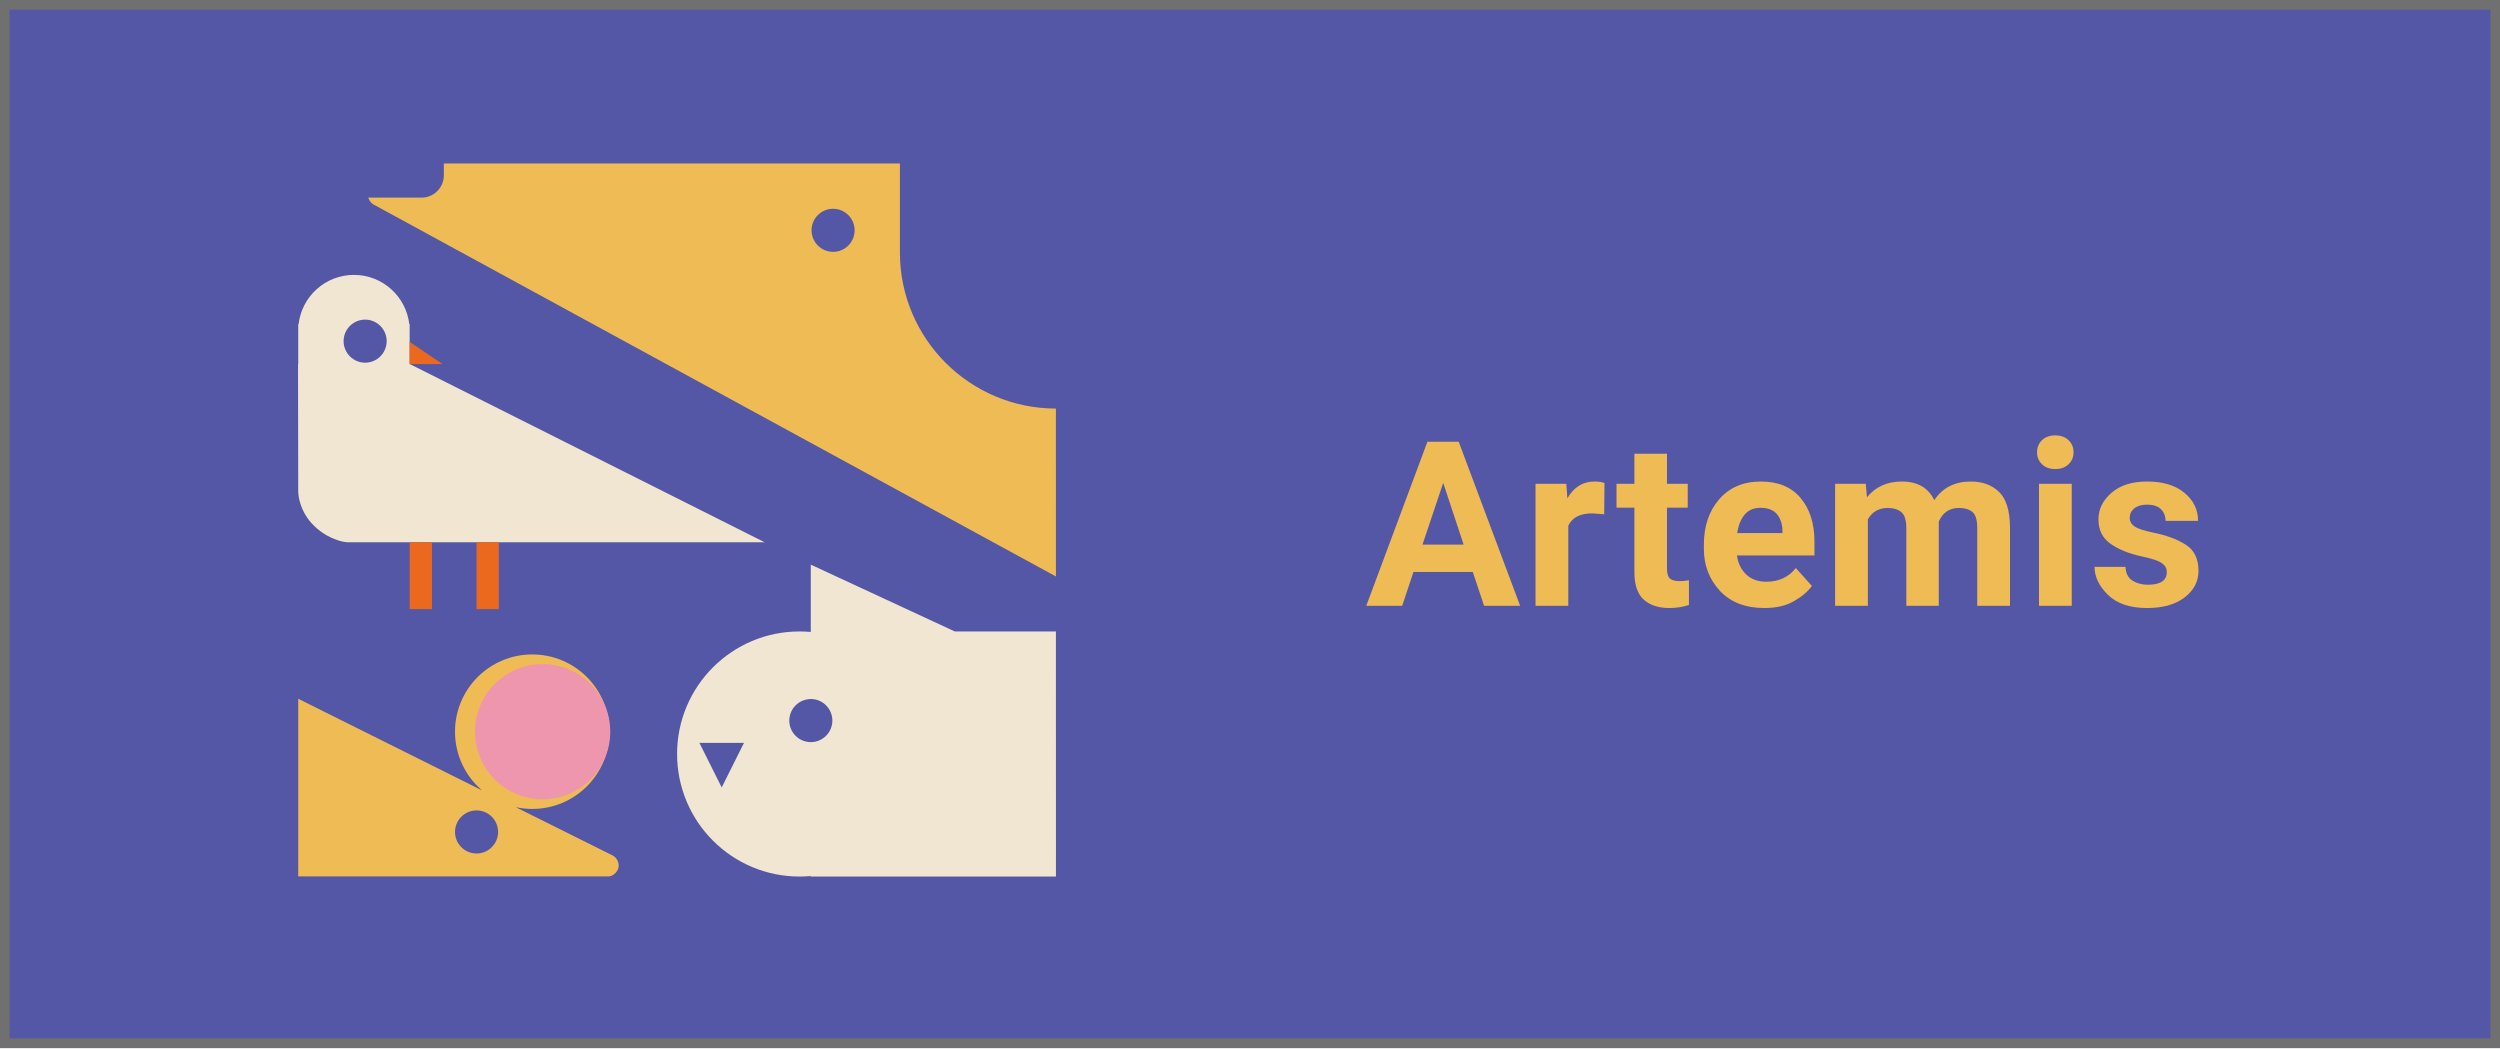
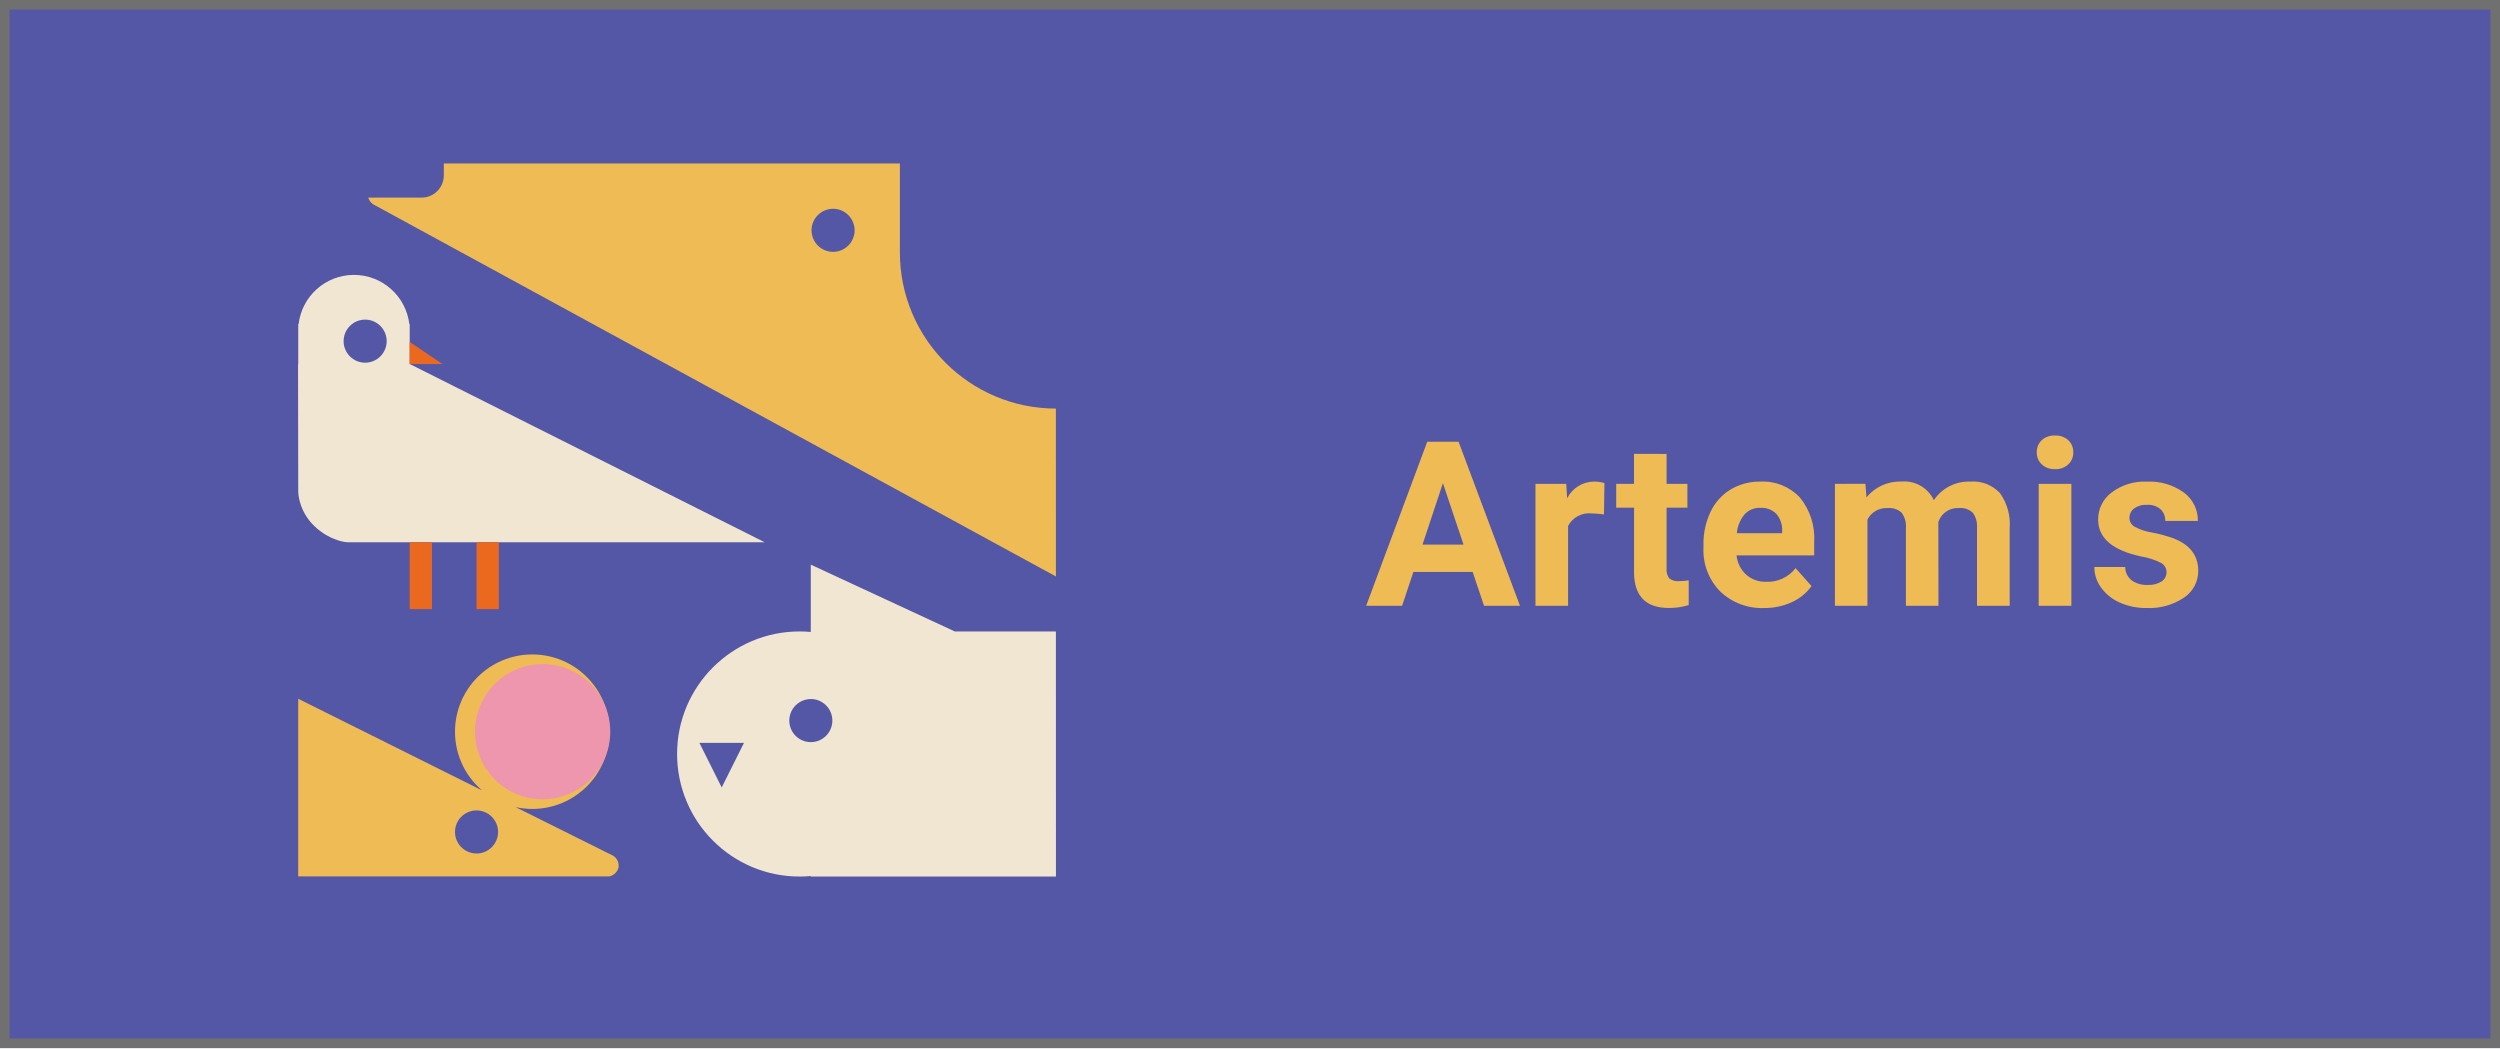
<svg xmlns="http://www.w3.org/2000/svg" width="260" height="109" viewBox="0 0 260 109">
  <g id="full-logo" transform="translate(-140 -2653)">
    <g id="Rectangle_11" data-name="Rectangle 11" transform="translate(140 2653)" fill="#5457a6" stroke="#707070" stroke-width="1">
      <rect width="260" height="109" stroke="none" />
      <rect x="0.5" y="0.5" width="259" height="108" fill="none" />
    </g>
    <g id="Group_11" data-name="Group 11" transform="translate(-33 -26)">
      <g id="Animals" transform="translate(204 2696)">
        <g id="Mouse" transform="translate(0.014 51.062)">
-           <path id="Subtraction_1" data-name="Subtraction 1" d="M-1368.668,678.084H-1401V659.609l19.112,9.525c-.156-.134-.308-.275-.452-.419a8,8,0,0,1-1.722-2.554,7.984,7.984,0,0,1-.631-3.127,7.981,7.981,0,0,1,.631-3.127,8.005,8.005,0,0,1,1.722-2.554,8.009,8.009,0,0,1,2.554-1.722,7.983,7.983,0,0,1,3.127-.631,7.984,7.984,0,0,1,3.127.631,8.008,8.008,0,0,1,2.554,1.722,8,8,0,0,1,1.722,2.554,7.981,7.981,0,0,1,.631,3.127,7.979,7.979,0,0,1-.631,3.127,8,8,0,0,1-1.722,2.554,8.007,8.007,0,0,1-2.554,1.722,7.987,7.987,0,0,1-3.127.631,8.085,8.085,0,0,1-1.715-.183l10.126,5.047a1.228,1.228,0,0,1,.567,1.2,1.222,1.222,0,0,1-.4.668,1.064,1.064,0,0,1-.589.283h0Zm-13.784-6.862a2.243,2.243,0,0,0-2.24,2.24,2.243,2.243,0,0,0,2.24,2.24,2.243,2.243,0,0,0,2.24-2.24A2.243,2.243,0,0,0-1382.452,671.222Z" transform="translate(1401 -655)" fill="#eb5" />
-           <ellipse id="Ellipse_1" data-name="Ellipse 1" cx="7.03" cy="7.03" rx="7.03" ry="7.03" transform="translate(18.393 1.004)" fill="#ed96ad" />
+           <path id="Subtraction_1" data-name="Subtraction 1" d="M-1368.67,678.084H-1401V659.609l19.112,9.525c-.156-.134-.308-.275-.452-.419a8,8,0,0,1-1.722-2.554,7.985,7.985,0,0,1-.631-3.127,7.981,7.981,0,0,1,.631-3.127,8.006,8.006,0,0,1,1.722-2.554,8.01,8.01,0,0,1,2.554-1.722,7.981,7.981,0,0,1,3.127-.631,7.984,7.984,0,0,1,3.127.631,8.009,8.009,0,0,1,2.554,1.722,8,8,0,0,1,1.722,2.554,7.976,7.976,0,0,1,.631,3.127,7.981,7.981,0,0,1-.631,3.127,8,8,0,0,1-1.722,2.554,8.007,8.007,0,0,1-2.554,1.722,7.989,7.989,0,0,1-3.127.631,8.076,8.076,0,0,1-1.715-.183l10.126,5.047a1.228,1.228,0,0,1,.567,1.2,1.221,1.221,0,0,1-.4.668,1.063,1.063,0,0,1-.589.283h0Zm-13.784-6.862a2.243,2.243,0,0,0-2.24,2.24,2.243,2.243,0,0,0,2.24,2.24,2.243,2.243,0,0,0,2.24-2.24,2.243,2.243,0,0,0-2.236-2.24Z" transform="translate(1401 -655)" fill="#eb5" />
+           <circle id="Ellipse_1" data-name="Ellipse 1" cx="7.03" cy="7.03" r="7.03" transform="translate(18.393 1.004)" fill="#ed96ad" />
        </g>
        <g id="Cat" transform="translate(39.419 41.715)">
-           <path id="Cat-2" data-name="Cat" d="M-1361.6,687.445H-1387.1v-.052c-.384.035-.774.052-1.159.052a12.665,12.665,0,0,1-4.961-1,12.743,12.743,0,0,1-2.165-1.175,12.841,12.841,0,0,1-1.886-1.557,12.839,12.839,0,0,1-1.557-1.886A12.758,12.758,0,0,1-1400,679.66a12.666,12.666,0,0,1-1-4.961,12.666,12.666,0,0,1,1-4.961,12.748,12.748,0,0,1,1.175-2.165,12.853,12.853,0,0,1,1.556-1.886,12.848,12.848,0,0,1,1.886-1.556,12.743,12.743,0,0,1,2.165-1.175,12.667,12.667,0,0,1,4.961-1c.386,0,.776.017,1.159.052v-7l14.986,6.952h10.506Zm-37.08-13.9,2.318,4.635,2.318-4.635Zm11.587-4.558a2.243,2.243,0,0,0-2.24,2.24,2.243,2.243,0,0,0,2.24,2.24,2.243,2.243,0,0,0,2.24-2.24A2.243,2.243,0,0,0-1387.1,668.982Z" transform="translate(1401 -655)" fill="#f1e6d1" />
+           <path id="Cat-2" data-name="Cat" d="M-1361.6,687.445h-25.5v-.052c-.384.035-.774.052-1.159.052a12.665,12.665,0,0,1-4.961-1,12.742,12.742,0,0,1-2.165-1.175,12.85,12.85,0,0,1-1.886-1.557,12.831,12.831,0,0,1-1.557-1.886A12.771,12.771,0,0,1-1400,679.66a12.668,12.668,0,0,1-1-4.961,12.665,12.665,0,0,1,1-4.961,12.747,12.747,0,0,1,1.175-2.165,12.848,12.848,0,0,1,1.556-1.886,12.847,12.847,0,0,1,1.886-1.556,12.751,12.751,0,0,1,2.165-1.175,12.666,12.666,0,0,1,4.961-1c.386,0,.776.017,1.159.052v-7l14.986,6.952h10.506Zm-37.08-13.9,2.318,4.635,2.318-4.635Zm11.587-4.558a2.243,2.243,0,0,0-2.24,2.24,2.243,2.243,0,0,0,2.24,2.24,2.243,2.243,0,0,0,2.24-2.24,2.243,2.243,0,0,0-.658-1.589,2.243,2.243,0,0,0-1.589-.656Z" transform="translate(1401 -655)" fill="#f1e6d1" />
        </g>
        <g id="Vogel" transform="translate(0 11.588)">
-           <path id="Subtraction_2" data-name="Subtraction 2" d="M-1352.471,682.811h-43.412a4.39,4.39,0,0,1-1.082-.241,6.106,6.106,0,0,1-1.1-.5,6.694,6.694,0,0,1-1.244-.941,5.5,5.5,0,0,1-.971-1.236,5.513,5.513,0,0,1-.5-1.154,4.586,4.586,0,0,1-.208-1.185l-.021-13.261h.021V660.1h.041a5.784,5.784,0,0,1,1.893-3.626,5.774,5.774,0,0,1,1.758-1.079,5.768,5.768,0,0,1,2.1-.393,5.769,5.769,0,0,1,2.1.393,5.773,5.773,0,0,1,1.758,1.08,5.783,5.783,0,0,1,1.895,3.626h.041v4.189h.043l36.882,18.522Zm-41.56-23.158a2.243,2.243,0,0,0-2.24,2.24,2.243,2.243,0,0,0,2.24,2.24,2.243,2.243,0,0,0,2.24-2.24,2.242,2.242,0,0,0-2.24-2.24Z" transform="translate(1401.005 -655.001)" fill="#f1e6d1" />
+           <path id="Subtraction_2" data-name="Subtraction 2" d="M-1352.47,682.811h-43.412a4.394,4.394,0,0,1-1.082-.241,6.106,6.106,0,0,1-1.1-.5,6.692,6.692,0,0,1-1.244-.941,5.5,5.5,0,0,1-.971-1.236,5.514,5.514,0,0,1-.5-1.154,4.593,4.593,0,0,1-.208-1.185l-.021-13.261h.021V660.1h.041a5.784,5.784,0,0,1,1.893-3.626,5.776,5.776,0,0,1,1.758-1.079,5.769,5.769,0,0,1,2.1-.393,5.769,5.769,0,0,1,2.1.393,5.775,5.775,0,0,1,1.758,1.08,5.782,5.782,0,0,1,1.9,3.626h.041v4.189h.043l36.882,18.522Zm-41.56-23.158a2.243,2.243,0,0,0-2.24,2.24,2.243,2.243,0,0,0,2.24,2.24,2.243,2.243,0,0,0,2.24-2.24A2.242,2.242,0,0,0-1394.03,659.653Z" transform="translate(1401.005 -655.001)" fill="#f1e6d1" />
          <g id="Group_1" data-name="Group 1" transform="translate(11.609 6.972)">
            <path id="Path_5" data-name="Path 5" d="M0-.081l3.407,2.3H0Z" transform="translate(0 0.081)" fill="#eb681f" />
            <rect id="Rectangle_3" data-name="Rectangle 3" width="2.317" height="6.952" transform="translate(6.952 20.837)" fill="#eb681f" />
            <rect id="Rectangle_4" data-name="Rectangle 4" width="2.317" height="6.952" transform="translate(0 20.837)" fill="#eb681f" />
          </g>
        </g>
-         <g id="Dog" transform="translate(7.308 0)">
-           <path id="Subtraction_3" data-name="Subtraction 3" d="M-1324.329,697.951h0l-70.794-38.59a1.233,1.233,0,0,1-.3-.18,1.23,1.23,0,0,1-.418-.627h5.537a2.32,2.32,0,0,0,2.318-2.318V655h47.431v9.27a16.241,16.241,0,0,0,16.222,16.222Zm-23.175-38.238a2.243,2.243,0,0,0-2.24,2.24,2.243,2.243,0,0,0,2.24,2.24,2.242,2.242,0,0,0,2.24-2.24,2.243,2.243,0,0,0-2.24-2.24Z" transform="translate(1395.837 -655)" fill="#eb5" />
+         <g id="Dog" transform="translate(7.308)">
+           <path id="Subtraction_3" data-name="Subtraction 3" d="M-1324.33,697.951h0l-70.794-38.59a1.237,1.237,0,0,1-.3-.18,1.229,1.229,0,0,1-.418-.627h5.537a2.32,2.32,0,0,0,2.318-2.318V655h47.431v9.27a16.241,16.241,0,0,0,16.222,16.222Zm-23.175-38.238a2.243,2.243,0,0,0-2.24,2.24,2.243,2.243,0,0,0,2.24,2.24,2.242,2.242,0,0,0,2.24-2.24,2.243,2.243,0,0,0-2.24-2.24Z" transform="translate(1395.837 -655)" fill="#eb5" />
        </g>
      </g>
-       <text id="Artemis" transform="translate(315 2742)" fill="#eb5" font-size="24" font-family="Roboto-Bold, Roboto" font-weight="700" letter-spacing="0.01em">
-         <tspan x="0" y="0">Artemis</tspan>
-       </text>
+       <path id="Artemis" d="M11.156-3.516H4.992L3.82,0H.082L6.434-17.062H9.691L16.078,0H12.34ZM5.941-6.363h4.266L8.063-12.75ZM24.814-9.5A9.2,9.2,0,0,0,23.6-9.6a2.481,2.481,0,0,0-2.52,1.3V0H17.689V-12.68h3.2l.094,1.512a3.138,3.138,0,0,1,2.824-1.746,3.549,3.549,0,0,1,1.055.152Zm6.51-6.293v3.117h2.168V-10.2H31.324v6.328a1.511,1.511,0,0,0,.27,1.008,1.354,1.354,0,0,0,1.031.3,5.4,5.4,0,0,0,1-.082V-.07a6.972,6.972,0,0,1-2.051.3q-3.562,0-3.633-3.6V-10.2H26.085V-12.68h1.852V-15.8ZM41.454.234a6.225,6.225,0,0,1-4.541-1.711,6.082,6.082,0,0,1-1.752-4.559v-.328A7.66,7.66,0,0,1,35.9-9.779a5.418,5.418,0,0,1,2.092-2.32,5.871,5.871,0,0,1,3.088-.814,5.262,5.262,0,0,1,4.1,1.641,6.667,6.667,0,0,1,1.494,4.652v1.383H38.6a3.146,3.146,0,0,0,.99,1.992,2.993,2.993,0,0,0,2.092.75,3.656,3.656,0,0,0,3.059-1.418L46.4-2.051A5.084,5.084,0,0,1,44.337-.369,6.767,6.767,0,0,1,41.454.234Zm-.387-10.418a2.116,2.116,0,0,0-1.635.683,3.535,3.535,0,0,0-.8,1.954h4.711v-.271a2.521,2.521,0,0,0-.609-1.748A2.183,2.183,0,0,0,41.068-10.184Zm10.939-2.5.105,1.418a4.456,4.456,0,0,1,3.645-1.652A3.382,3.382,0,0,1,59.12-10.98a4.354,4.354,0,0,1,3.809-1.934,3.782,3.782,0,0,1,3.07,1.2A5.521,5.521,0,0,1,67.007-8.1V0h-3.4V-8.086a2.414,2.414,0,0,0-.422-1.576,1.87,1.87,0,0,0-1.488-.5,2.114,2.114,0,0,0-2.109,1.453L59.6,0H56.214V-8.074a2.385,2.385,0,0,0-.434-1.594A1.888,1.888,0,0,0,54.3-10.16a2.195,2.195,0,0,0-2.086,1.2V0H48.831V-12.68ZM73.423,0h-3.4V-12.68h3.4Zm-3.6-15.961a1.668,1.668,0,0,1,.51-1.254,1.915,1.915,0,0,1,1.389-.492,1.919,1.919,0,0,1,1.383.492,1.658,1.658,0,0,1,.516,1.254A1.663,1.663,0,0,1,73.1-14.7a1.924,1.924,0,0,1-1.377.492,1.924,1.924,0,0,1-1.377-.492A1.663,1.663,0,0,1,69.825-15.961ZM83.319-3.5a1.091,1.091,0,0,0-.615-.979,6.989,6.989,0,0,0-1.975-.639q-4.523-.949-4.523-3.844a3.484,3.484,0,0,1,1.4-2.818,5.649,5.649,0,0,1,3.662-1.131,6.08,6.08,0,0,1,3.861,1.137,3.582,3.582,0,0,1,1.447,2.953H83.19a1.639,1.639,0,0,0-.469-1.2,1.984,1.984,0,0,0-1.465-.475,2.027,2.027,0,0,0-1.324.387,1.221,1.221,0,0,0-.469.984A1.044,1.044,0,0,0,80-8.221a5.485,5.485,0,0,0,1.8.6,14.693,14.693,0,0,1,2.133.568q2.684.984,2.684,3.41A3.307,3.307,0,0,1,85.124-.838,6.42,6.42,0,0,1,81.28.234a6.706,6.706,0,0,1-2.83-.568A4.748,4.748,0,0,1,76.51-1.893a3.621,3.621,0,0,1-.7-2.139h3.211a1.768,1.768,0,0,0,.668,1.383,2.649,2.649,0,0,0,1.664.48,2.452,2.452,0,0,0,1.471-.369A1.149,1.149,0,0,0,83.319-3.5Z" transform="translate(315 2742)" fill="#eb5" />
    </g>
  </g>
</svg>
